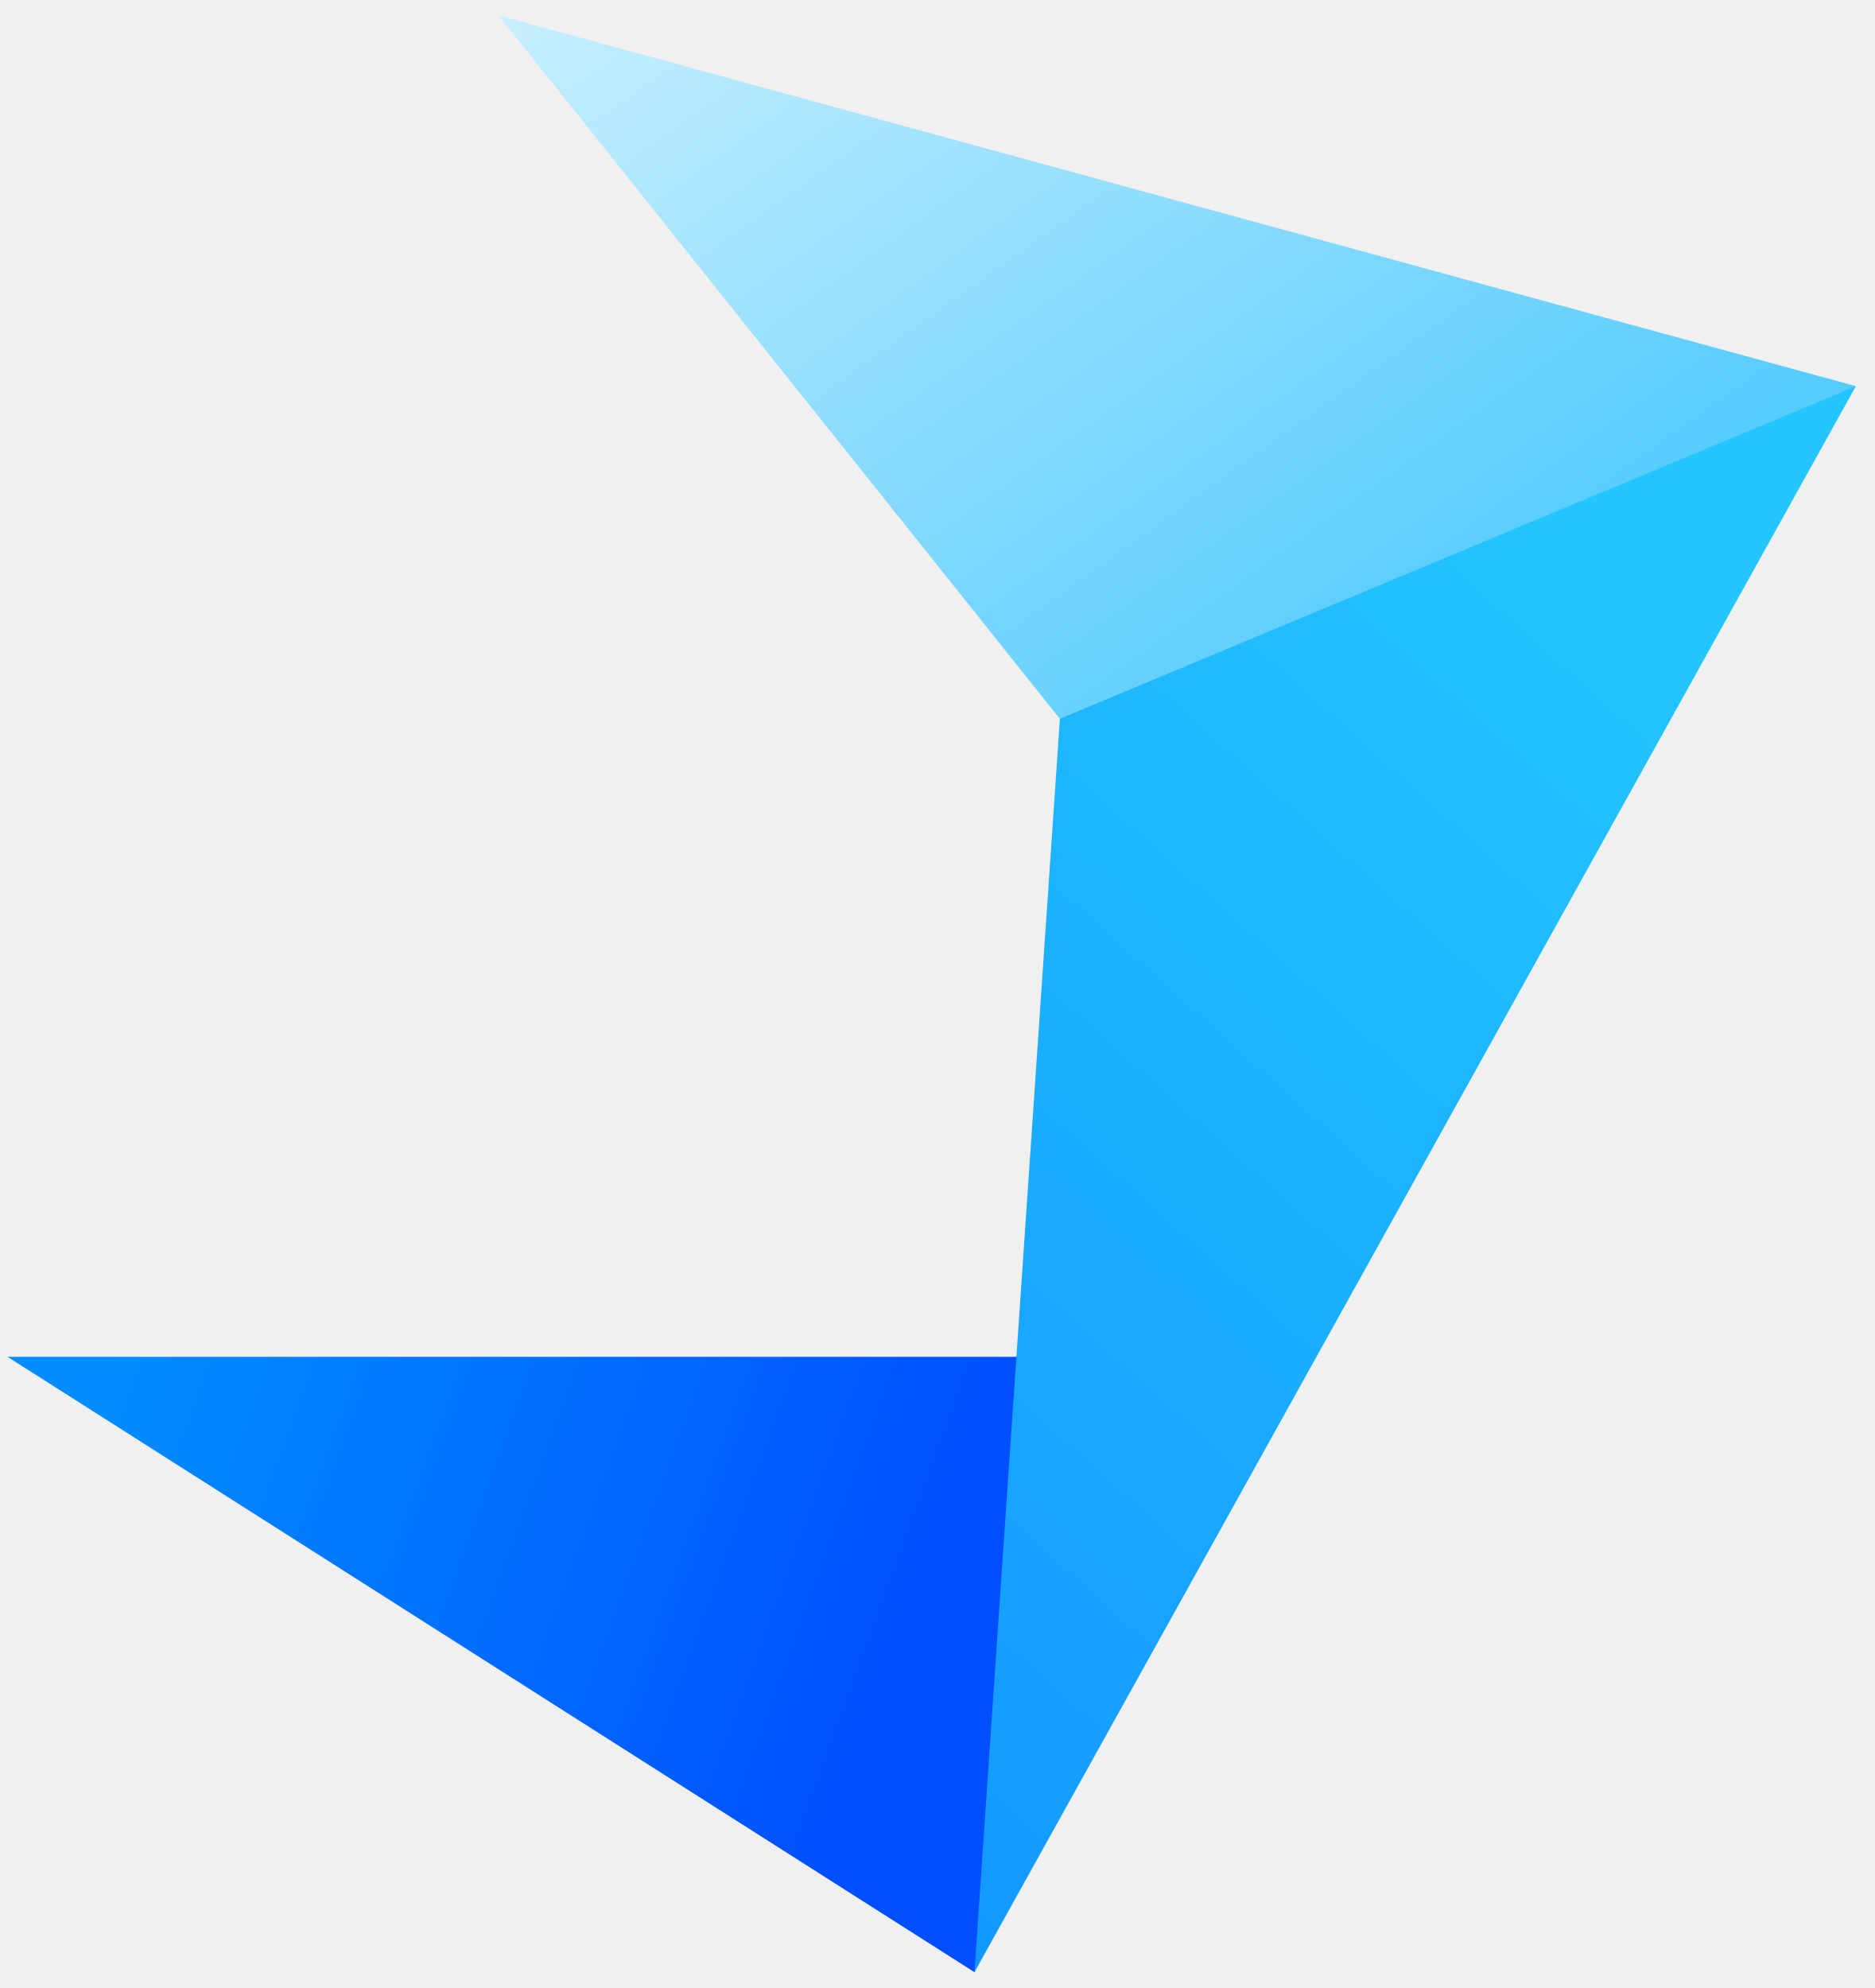
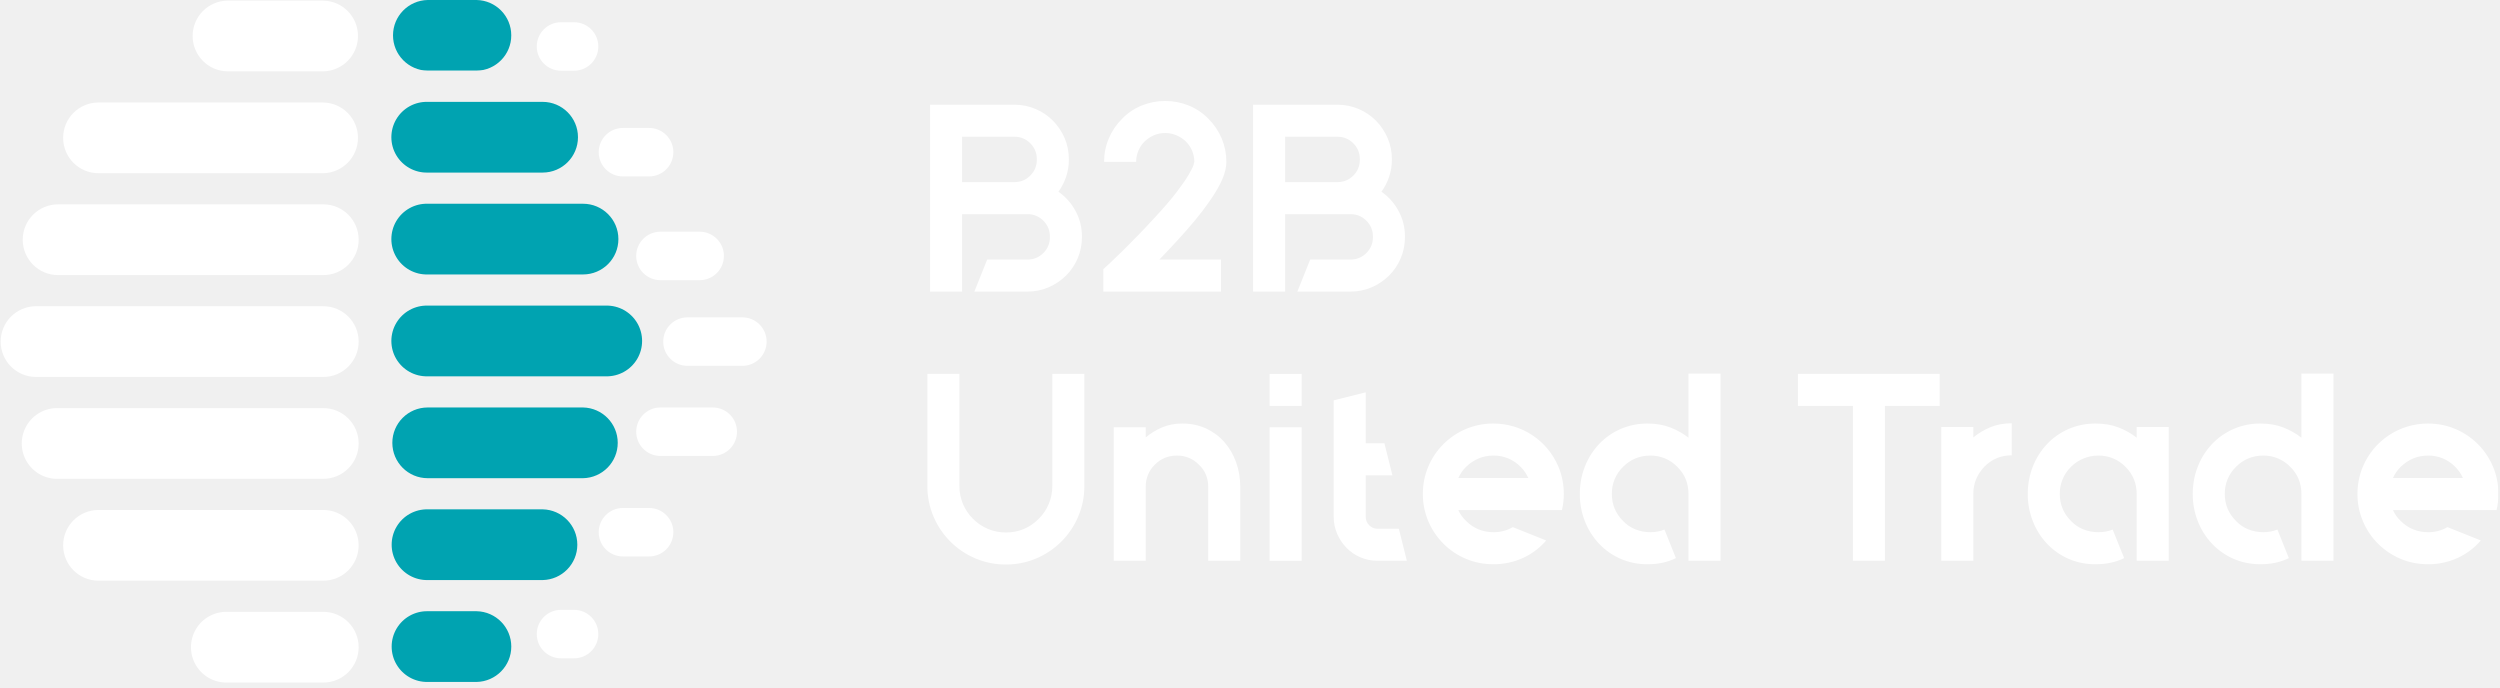
- <svg xmlns="http://www.w3.org/2000/svg" width="83px" height="88px" viewBox="0 0 83 88" version="1.1">
+ <svg xmlns="http://www.w3.org/2000/svg" xmlns:xlink="http://www.w3.org/1999/xlink" width="189" height="52">
  <defs>
-     <linearGradient x1="0%" y1="0%" x2="87.626%" y2="62.835%" id="linearGradient-1">
-       <stop stop-color="#C8EFFE" offset="0%" />
-       <stop stop-color="#57CCFE" offset="100%" />
-     </linearGradient>
-     <linearGradient x1="7.073%" y1="3.665%" x2="78.63%" y2="16.513%" id="linearGradient-2">
-       <stop stop-color="#028EFF" offset="0%" />
-       <stop stop-color="#004FFF" offset="100%" />
-     </linearGradient>
-     <linearGradient x1="50%" y1="0%" x2="0%" y2="100%" id="linearGradient-3">
-       <stop stop-color="#23C6FF" offset="0%" />
-       <stop stop-color="#1397FF" offset="100%" />
-     </linearGradient>
+     <path id="a" d="M.66.398h9.043v5.347H.66V.398z" />
+     <path id="c" d="M0 52.602h188.88V1H0z" />
  </defs>
-   <g id="Page-1" stroke="none" stroke-width="1" fill="none" fill-rule="evenodd">
-     <g id="ICO-LP-ver.1" transform="translate(-679, -5201)">
-       <g id="LOGOOO" transform="translate(670, 5195)">
-         <g id="Group-3-Copy-3" transform="translate(9.333333, 6.666667)">
-           <polygon id="Path-3-Copy-2" fill="url(#linearGradient-1)" points="81.827 16.428 21.724 0.005 46.586 31.155" />
-           <polygon id="Path-3-Copy-3" fill="url(#linearGradient-2)" points="55.034 59.394 0 59.394 42.804 86.632" />
-           <polygon id="Path-2-Copy" fill="url(#linearGradient-3)" points="81.827 16.418 46.586 31.146 42.804 86.632" />
-         </g>
-       </g>
+   <g transform="translate(0 -1)" fill="none" fill-rule="evenodd">
+     <g transform="translate(29 .602)">
+       <mask id="b" fill="#fff">
+         <use xlink:href="#a" />
+       </mask>
+       <path d="M3.334 5.745H7.03a2.674 2.674 0 0 0 0-5.347H3.334a2.674 2.674 0 0 0 0 5.347" fill="#00A3B1" mask="url(#b)" />
    </g>
+     <path d="M32.334 14.047h8.688a2.673 2.673 0 1 0 0-5.346h-8.688a2.674 2.674 0 1 0 0 5.346m0 7.702h11.744a2.673 2.673 0 1 0 0-5.346H32.334a2.674 2.674 0 1 0 0 5.346m13.462 2.355H32.334a2.674 2.674 0 1 0 0 5.346h13.462a2.674 2.674 0 1 0 0-5.346m-1.718 7.701H32.334a2.673 2.673 0 1 0 0 5.347h11.744a2.674 2.674 0 0 0 0-5.347m-3.055 7.701h-8.688a2.674 2.674 0 1 0 0 5.347h8.688a2.674 2.674 0 0 0 0-5.347m-4.993 7.702h-3.695a2.674 2.674 0 1 0 0 5.347h3.696a2.674 2.674 0 0 0 0-5.347" fill="#00A3B1" />
+     <path d="M17.185 6.394h7.256a2.674 2.674 0 0 0 0-5.347h-7.256a2.674 2.674 0 0 0 0 5.347m-9.738 7.701H24.44a2.674 2.674 0 0 0 0-5.347H7.447a2.673 2.673 0 0 0 0 5.347m-3.055 7.702h20.049a2.674 2.674 0 0 0 0-5.348H4.392a2.674 2.674 0 0 0 0 5.348m-1.719 7.701h21.768a2.672 2.672 0 0 0 0-5.347H2.673a2.674 2.674 0 0 0 0 5.347m1.719 7.701h20.049a2.673 2.673 0 0 0 0-5.346H4.392a2.674 2.674 0 1 0 0 5.346M7.447 44.9H24.44a2.673 2.673 0 1 0 0-5.346H7.447a2.673 2.673 0 1 0 0 5.346m9.738 7.701h7.256a2.673 2.673 0 0 0 0-5.346h-7.256a2.674 2.674 0 1 0 0 5.346M43.4 2.681h-.988a1.832 1.832 0 1 0 0 3.665h.988a1.832 1.832 0 1 0 0-3.665m5.673 7.992h-1.978a1.832 1.832 0 0 0 0 3.665h1.978a1.832 1.832 0 1 0 0-3.665m3.822 7.843h-2.966a1.832 1.832 0 1 0 0 3.665h2.966a1.832 1.832 0 1 0 0-3.665m3.229 6.476h-4.152a1.832 1.832 0 1 0 0 3.665h4.152a1.832 1.832 0 1 0 0-3.665m-2.24 6.813H49.93a1.832 1.832 0 1 0 0 3.665h3.955a1.832 1.832 0 1 0 0-3.665m-4.812 7.598h-1.978a1.832 1.832 0 0 0 0 3.665h1.978a1.832 1.832 0 1 0 0-3.665M43.4 47.104h-.988a1.832 1.832 0 1 0 0 3.665h.988a1.832 1.832 0 1 0 0-3.665m34.984-34.071c0-.471-.165-.871-.494-1.2a1.636 1.636 0 0 0-1.2-.495h-3.956v3.43h3.955c.47 0 .871-.164 1.201-.494.33-.33.494-.73.494-1.2v-.041zm1.635 2.462c.538.377.97.86 1.292 1.454.322.592.484 1.237.484 1.938v.04c0 .564-.108 1.099-.323 1.604a4.063 4.063 0 0 1-.888 1.312c-.377.37-.814.663-1.312.878a3.974 3.974 0 0 1-1.594.323h-4.017l.97-2.422h3.047c.471 0 .871-.165 1.2-.494.33-.33.495-.731.495-1.201v-.04c0-.472-.165-.872-.495-1.202a1.63 1.63 0 0 0-1.2-.494h-4.944v5.853h-2.422V8.916h6.377c.565 0 1.1.108 1.604.323.505.215.943.512 1.312.888a4.3 4.3 0 0 1 .88 1.31c.213.499.321 1.032.321 1.596v.04c0 .458-.07.892-.212 1.302a4.31 4.31 0 0 1-.575 1.12zm8.961 3.714c-.23.256-.454.498-.676.727-.222.229-.441.458-.656.686h4.662v2.422h-8.9v-1.695l.464-.424 1.049-1.01c.31-.31.66-.662 1.05-1.06.39-.396.793-.823 1.21-1.281.768-.82 1.36-1.507 1.776-2.058.417-.552.724-.995.919-1.332.195-.336.313-.576.353-.716.04-.142.06-.22.06-.233a2.165 2.165 0 0 0-.645-1.544 2.286 2.286 0 0 0-.707-.463 2.136 2.136 0 0 0-.848-.172c-.308 0-.594.057-.857.172a2.333 2.333 0 0 0-.696.463c-.202.196-.36.427-.474.697a2.131 2.131 0 0 0-.172.847H83.47c0-.62.117-1.208.354-1.766a4.608 4.608 0 0 1 .999-1.483 4.32 4.32 0 0 1 1.493-1.01 4.682 4.682 0 0 1 1.775-.342c.619 0 1.212.114 1.777.343a4.336 4.336 0 0 1 1.494 1.009c.43.43.763.925.999 1.483.234.558.352 1.147.352 1.766 0 .404-.104.848-.312 1.332-.21.485-.535 1.043-.98 1.675-.604.875-1.42 1.864-2.441 2.967m13.824-6.176c0-.471-.165-.871-.494-1.2-.33-.33-.73-.495-1.2-.495h-3.956v3.43h3.955c.471 0 .871-.164 1.201-.494.33-.33.494-.73.494-1.2v-.041zm1.635 2.462c.538.377.97.86 1.292 1.454.323.592.484 1.237.484 1.938v.04c0 .564-.108 1.099-.323 1.604a4.047 4.047 0 0 1-.888 1.312 4.28 4.28 0 0 1-1.31.878 3.982 3.982 0 0 1-1.596.323h-4.017l.97-2.422h3.047c.471 0 .871-.165 1.201-.494a1.64 1.64 0 0 0 .494-1.201v-.04c0-.472-.165-.872-.494-1.202-.33-.33-.73-.494-1.2-.494h-4.945v5.853h-2.422V8.916h6.377c.565 0 1.1.108 1.604.323.505.215.943.512 1.313.888.37.377.662.814.878 1.31a4.01 4.01 0 0 1 .322 1.596v.04c0 .458-.07.892-.212 1.302a4.28 4.28 0 0 1-.575 1.12zM81.977 29.266v8.477c0 .821-.155 1.591-.465 2.31a5.964 5.964 0 0 1-1.271 1.888 5.971 5.971 0 0 1-1.887 1.271 5.78 5.78 0 0 1-2.311.464 5.796 5.796 0 0 1-2.311-.464 5.971 5.971 0 0 1-1.887-1.27 5.964 5.964 0 0 1-1.271-1.889 5.77 5.77 0 0 1-.464-2.31v-8.477h2.422v8.477a3.452 3.452 0 0 0 1.029 2.482 3.463 3.463 0 0 0 2.482 1.03c.969 0 1.796-.343 2.483-1.03a3.464 3.464 0 0 0 1.029-2.482v-8.477h2.422zm7.406 3.754c.66 0 1.258.125 1.797.373.537.25 1 .593 1.382 1.03.384.437.68.946.887 1.524.21.578.314 1.197.314 1.856v5.591h-2.422v-5.59c0-.674-.235-1.232-.706-1.676a2.255 2.255 0 0 0-1.655-.686c-.659 0-1.218.228-1.675.686a2.277 2.277 0 0 0-.687 1.675v5.591h-2.422V33.302h2.422v.768c.364-.31.774-.562 1.232-.757a3.873 3.873 0 0 1 1.533-.293" fill="#FFF" />
+     <mask id="d" fill="#fff">
+       <use xlink:href="#c" />
+     </mask>
+     <path d="M95.983 43.395h2.422V33.303h-2.422v10.092zm0-11.706h2.422v-2.422h-2.422v2.422zm10.374 11.705h-2.221a3.263 3.263 0 0 1-2.341-.979 3.498 3.498 0 0 1-.706-1.06 3.208 3.208 0 0 1-.262-1.29v-8.8l2.422-.606v3.854h1.413l.605 2.422h-2.018v3.13c0 .255.087.47.262.644a.853.853 0 0 0 .625.263h1.616l.605 2.422zm6.539-7.952c-.781 0-1.467.282-2.06.848a2.768 2.768 0 0 0-.585.847h5.289a2.782 2.782 0 0 0-.585-.847 2.802 2.802 0 0 0-2.06-.848zm2.644 4.117h-5.29c.136.31.332.585.587.827.283.284.599.495.949.636.349.142.719.212 1.11.212a2.83 2.83 0 0 0 1.473-.383l2.522 1.009a5.073 5.073 0 0 1-1.755 1.322 5.29 5.29 0 0 1-2.24.474c-.74 0-1.434-.138-2.08-.413a5.324 5.324 0 0 1-2.835-2.836 5.201 5.201 0 0 1-.413-2.059c0-.74.138-1.432.413-2.079a5.335 5.335 0 0 1 2.836-2.835 5.25 5.25 0 0 1 2.079-.414 5.31 5.31 0 0 1 4.914 3.249c.275.647.413 1.339.413 2.079 0 .431-.047.834-.14 1.211h-2.543zm14.53-10.313v14.148h-2.421v-5.045c0-.821-.283-1.507-.848-2.06a2.78 2.78 0 0 0-2.04-.847c-.805 0-1.492.283-2.057.848a2.803 2.803 0 0 0-.848 2.059c0 .793.283 1.473.848 2.038.269.283.582.495.938.635a3 3 0 0 0 1.12.212c.39 0 .747-.066 1.07-.201l.868 2.159c-.618.31-1.331.464-2.14.464a4.957 4.957 0 0 1-3.674-1.554 5.268 5.268 0 0 1-1.068-1.695 5.53 5.53 0 0 1-.383-2.058c0-.741.127-1.433.383-2.08a5.278 5.278 0 0 1 1.069-1.695c.458-.484 1-.864 1.625-1.14a5.039 5.039 0 0 1 2.049-.414c.646 0 1.224.1 1.736.303.51.202.96.458 1.352.767v-4.844h2.422zm16.57 2.442h-4.138v11.706h-2.422V31.688h-4.157v-2.422h10.717zm3.824 1.614c.478-.2 1.02-.303 1.625-.303v2.422c-.808 0-1.494.283-2.059.848-.565.593-.847 1.28-.847 2.058v5.067h-2.422V33.282h2.422v.788c.376-.31.803-.566 1.281-.768m13.492-.019v10.11h-2.422v-5.045c0-.807-.282-1.493-.849-2.058a2.797 2.797 0 0 0-2.058-.848c-.39 0-.764.074-1.12.223a2.86 2.86 0 0 0-.939.625 2.805 2.805 0 0 0-.847 2.058c0 .794.284 1.474.847 2.039.27.283.582.495.94.635.355.142.73.212 1.12.212.404 0 .767-.066 1.09-.201l.868 2.159c-.62.31-1.34.464-2.16.464a4.957 4.957 0 0 1-3.674-1.554 5.25 5.25 0 0 1-1.068-1.695 5.532 5.532 0 0 1-.385-2.06c0-.74.129-1.431.385-2.078a5.261 5.261 0 0 1 1.069-1.695c.458-.484 1-.864 1.625-1.14a5.035 5.035 0 0 1 2.049-.414c.659 0 1.244.1 1.756.303.51.202.96.458 1.35.767v-.807h2.423zm12.453-4.037v14.148h-2.422v-5.045c0-.821-.283-1.507-.848-2.06a2.78 2.78 0 0 0-2.04-.847c-.805 0-1.492.283-2.057.848a2.803 2.803 0 0 0-.848 2.059c0 .793.283 1.473.848 2.038.269.283.582.495.938.635a3 3 0 0 0 1.12.212c.39 0 .747-.066 1.07-.201l.868 2.159c-.618.31-1.332.464-2.14.464-.74 0-1.422-.138-2.048-.413a4.946 4.946 0 0 1-1.625-1.141 5.25 5.25 0 0 1-1.07-1.695 5.53 5.53 0 0 1-.383-2.058c0-.741.128-1.433.384-2.08a5.261 5.261 0 0 1 1.069-1.695 4.973 4.973 0 0 1 3.674-1.554c.646 0 1.224.1 1.736.303.51.202.96.458 1.352.767v-4.844h2.422zm7.143 6.196c-.78 0-1.466.282-2.059.848a2.764 2.764 0 0 0-.585.847h5.29a2.768 2.768 0 0 0-.587-.847 2.8 2.8 0 0 0-2.059-.848zm2.645 4.117h-5.289c.134.31.331.585.585.827.284.284.6.495.95.636.35.142.72.212 1.11.212a2.83 2.83 0 0 0 1.473-.383l2.522 1.009a5.077 5.077 0 0 1-1.756 1.322 5.283 5.283 0 0 1-2.24.474c-.74 0-1.433-.138-2.078-.413a5.313 5.313 0 0 1-2.836-2.836 5.202 5.202 0 0 1-.414-2.059c0-.74.14-1.432.414-2.079a5.318 5.318 0 0 1 4.914-3.249c.74 0 1.434.139 2.08.414a5.321 5.321 0 0 1 2.835 2.835c.275.647.413 1.339.413 2.079 0 .431-.047.834-.14 1.211h-2.543z" fill="#FFF" mask="url(#d)" />
  </g>
</svg>
